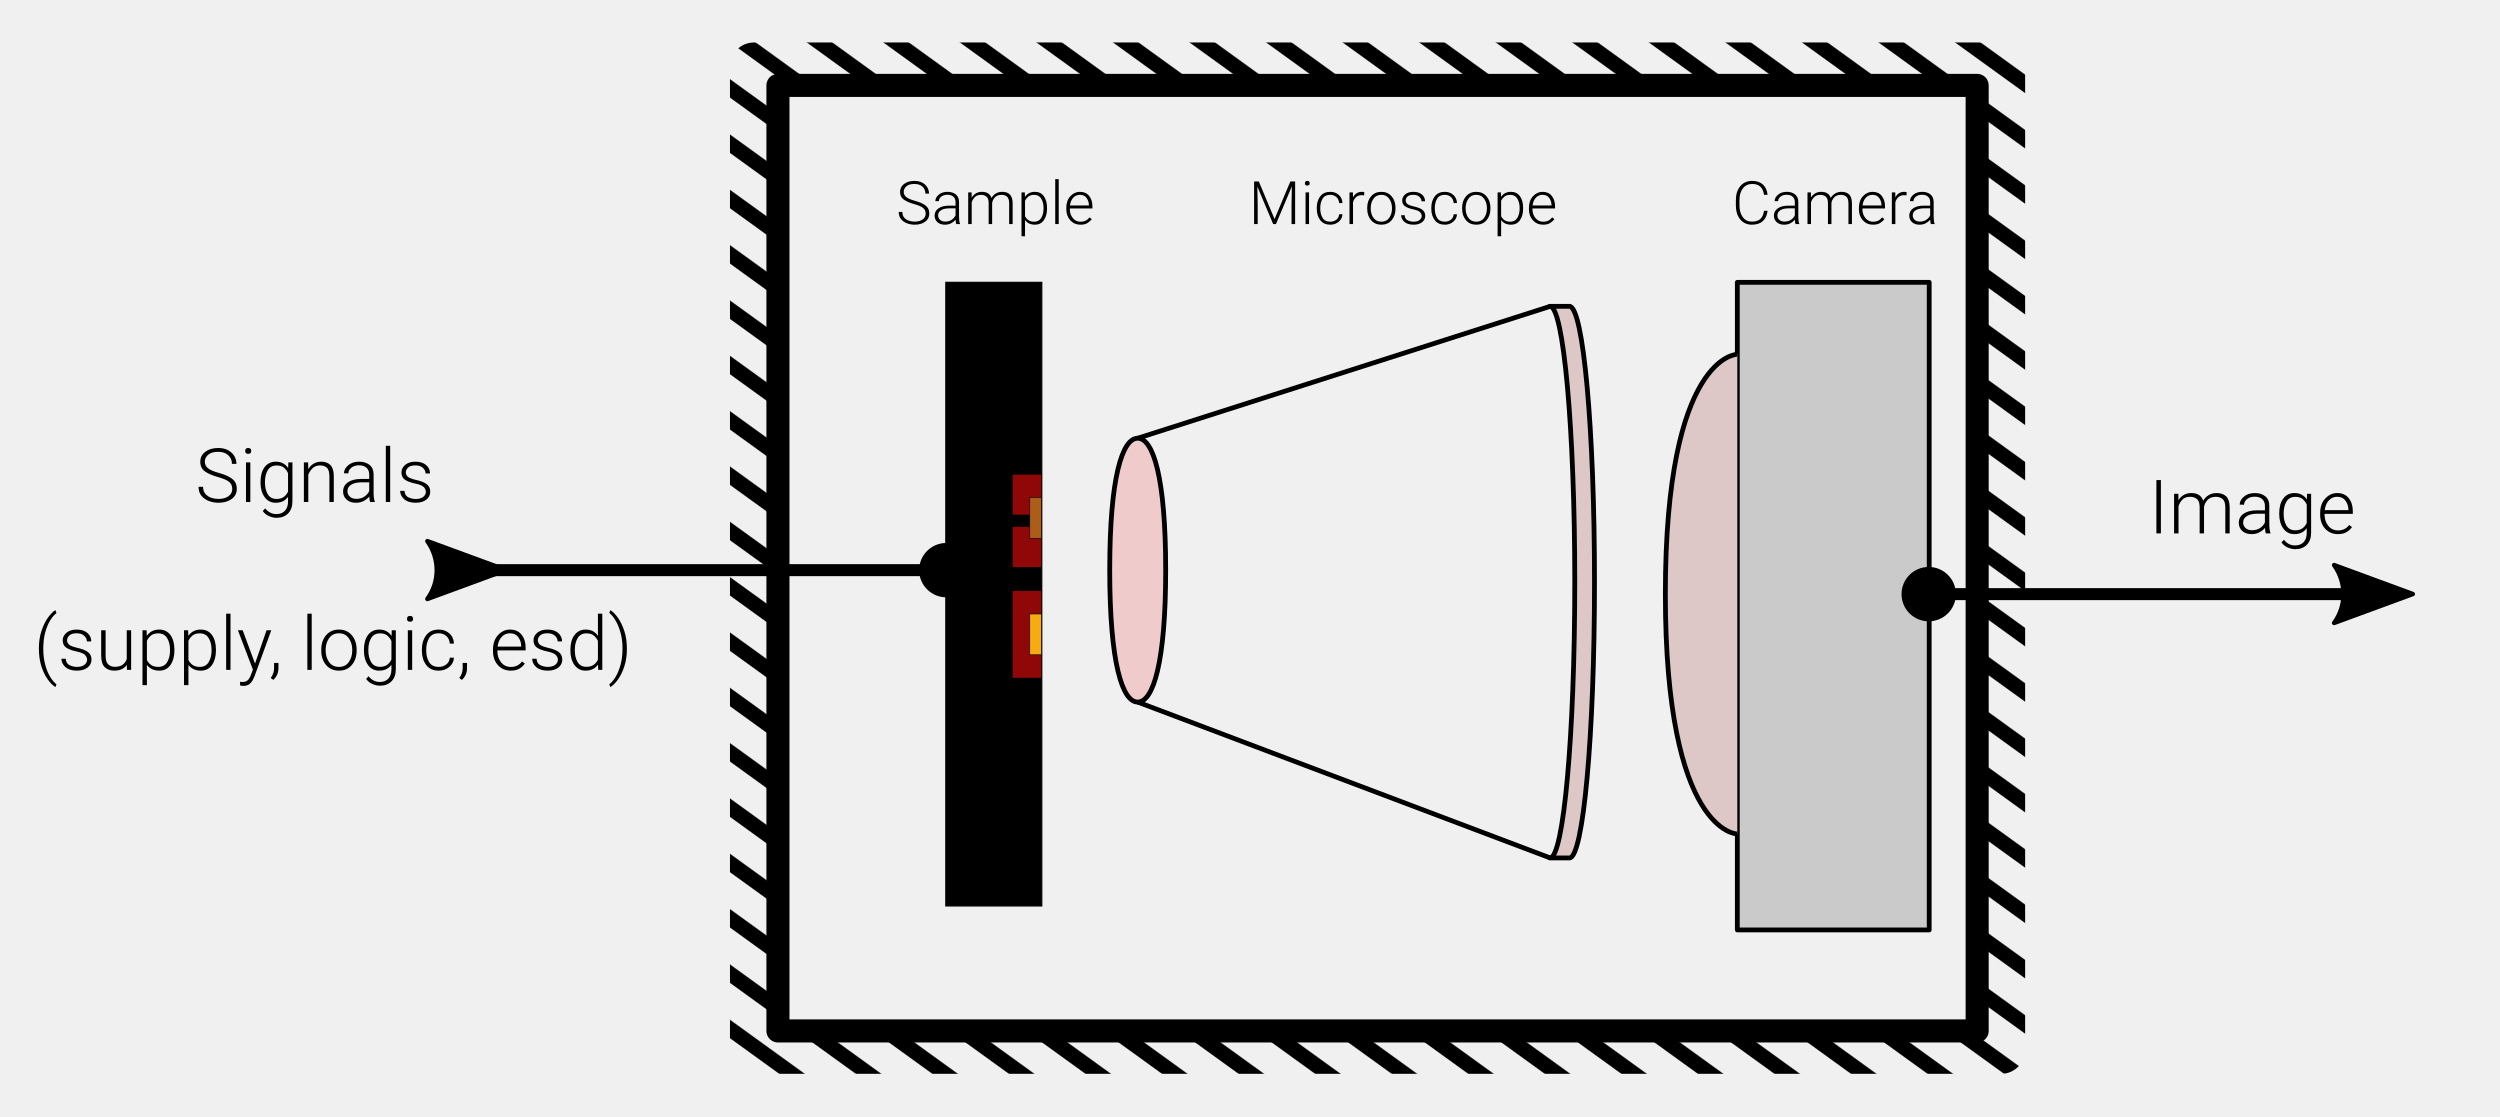
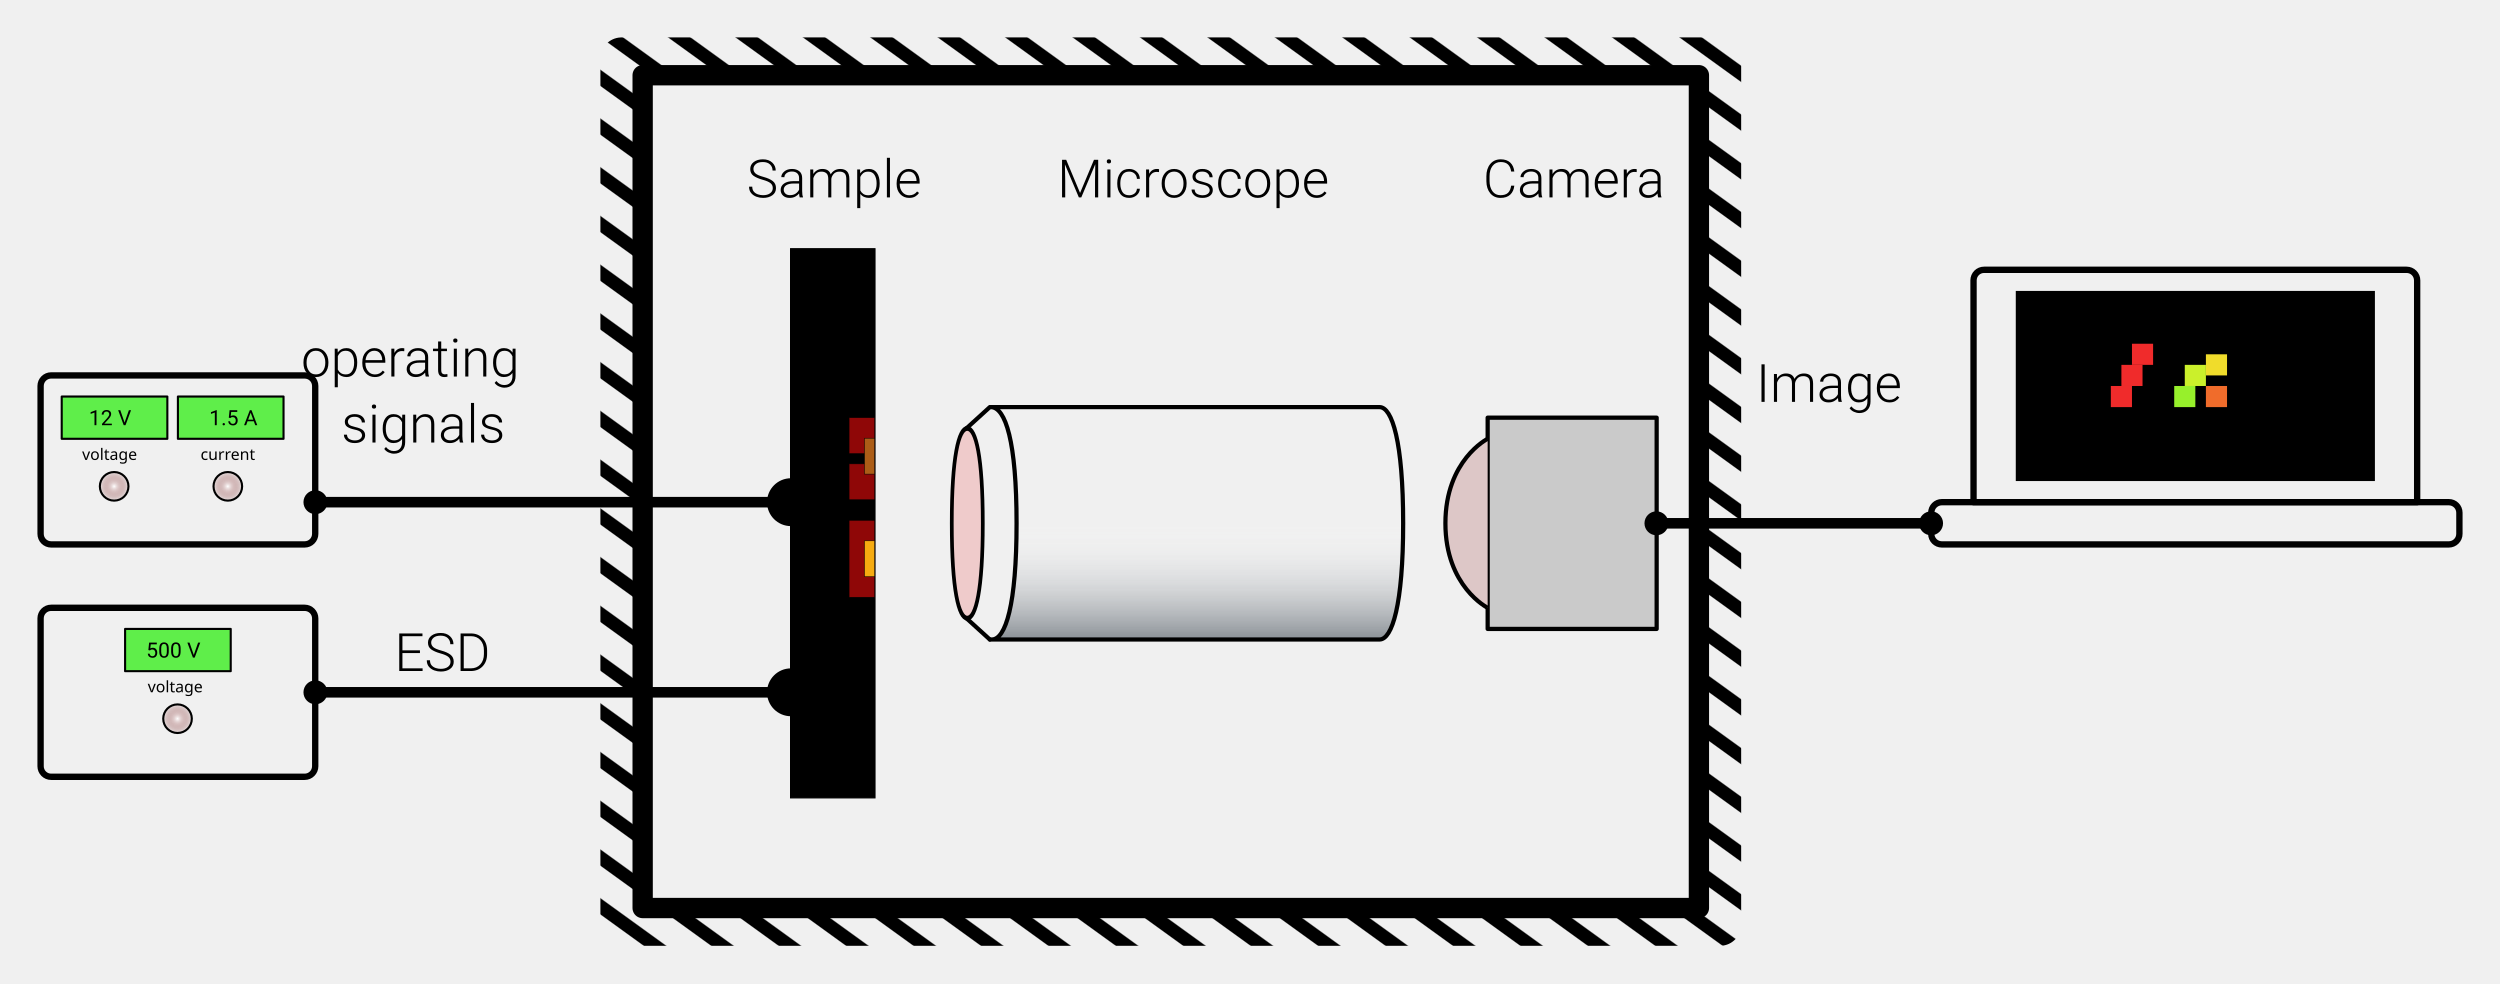
- <svg xmlns="http://www.w3.org/2000/svg" xmlns:xlink="http://www.w3.org/1999/xlink" width="294.173mm" height="131.356mm" viewBox="0 0 1042.346 465.433" id="svg2" version="1.1">
+ <svg xmlns="http://www.w3.org/2000/svg" xmlns:xlink="http://www.w3.org/1999/xlink" width="333.991mm" height="131.356mm" viewBox="0 0 1183.433 465.433" id="svg2" version="1.1">
  <defs id="defs4">
+     <marker orient="auto" refY="0" refX="0" id="marker7168" style="overflow:visible">
+       <path id="path7170" d="m -2.5,-1 c 0,2.76 -2.24,5 -5,5 -2.76,0 -5,-2.24 -5,-5 0,-2.76 2.24,-5 5,-5 2.76,0 5,2.24 5,5 z" style="fill:#000000;fill-opacity:1;fill-rule:evenodd;stroke:#000000;stroke-width:1pt;stroke-opacity:1" transform="matrix(0.2,0,0,0.2,1.48,0.2)" />
+     </marker>
+     <marker orient="auto" refY="0" refX="0" id="marker7020" style="overflow:visible">
+       <path id="path7022" d="m -2.5,-1 c 0,2.76 -2.24,5 -5,5 -2.76,0 -5,-2.24 -5,-5 0,-2.76 2.24,-5 5,-5 2.76,0 5,2.24 5,5 z" style="fill:#000000;fill-opacity:1;fill-rule:evenodd;stroke:#000000;stroke-width:1pt;stroke-opacity:1" transform="matrix(0.2,0,0,0.2,1.48,0.2)" />
+     </marker>
+     <marker orient="auto" refY="0" refX="0" id="marker6878" style="overflow:visible">
+       <path id="path6880" d="m -2.5,-1 c 0,2.76 -2.24,5 -5,5 -2.76,0 -5,-2.24 -5,-5 0,-2.76 2.24,-5 5,-5 2.76,0 5,2.24 5,5 z" style="fill:#000000;fill-opacity:1;fill-rule:evenodd;stroke:#000000;stroke-width:1pt;stroke-opacity:1" transform="matrix(0.4,0,0,0.4,2.96,0.4)" />
+     </marker>
+     <marker style="overflow:visible" id="marker5701" refX="0" refY="0" orient="auto">
+       <path transform="matrix(0.2,0,0,0.2,1.48,0.2)" style="fill:#000000;fill-opacity:1;fill-rule:evenodd;stroke:#000000;stroke-width:1pt;stroke-opacity:1" d="m -2.5,-1 c 0,2.76 -2.24,5 -5,5 -2.76,0 -5,-2.24 -5,-5 0,-2.76 2.24,-5 5,-5 2.76,0 5,2.24 5,5 z" id="path5704" />
+     </marker>
+     <marker style="overflow:visible" id="marker5583" refX="0" refY="0" orient="auto">
+       <path transform="matrix(0.4,0,0,0.4,2.96,0.4)" style="fill:#000000;fill-opacity:1;fill-rule:evenodd;stroke:#000000;stroke-width:1pt;stroke-opacity:1" d="m -2.5,-1 c 0,2.76 -2.24,5 -5,5 -2.76,0 -5,-2.24 -5,-5 0,-2.76 2.24,-5 5,-5 2.76,0 5,2.24 5,5 z" id="path5585" />
+     </marker>
+     <linearGradient id="linearGradient5393">
+       <stop style="stop-color:#ffffff;stop-opacity:1" offset="0" id="stop5395" />
+       <stop style="stop-color:#670000;stop-opacity:0" offset="1" id="stop5397" />
+     </linearGradient>
+     <marker orient="auto" refY="0" refX="0" id="DotS" style="overflow:visible">
+       <path id="path4520" d="m -2.5,-1 c 0,2.76 -2.24,5 -5,5 -2.76,0 -5,-2.24 -5,-5 0,-2.76 2.24,-5 5,-5 2.76,0 5,2.24 5,5 z" style="fill:#000000;fill-opacity:1;fill-rule:evenodd;stroke:#000000;stroke-width:1pt;stroke-opacity:1" transform="matrix(0.2,0,0,0.2,1.48,0.2)" />
+     </marker>
+     <marker orient="auto" refY="0" refX="0" id="marker4930" style="overflow:visible">
+       <path id="path4517" d="m -2.5,-1 c 0,2.76 -2.24,5 -5,5 -2.76,0 -5,-2.24 -5,-5 0,-2.76 2.24,-5 5,-5 2.76,0 5,2.24 5,5 z" style="fill:#000000;fill-opacity:1;fill-rule:evenodd;stroke:#000000;stroke-width:1pt;stroke-opacity:1" transform="matrix(0.4,0,0,0.4,2.96,0.4)" />
+     </marker>
+     <marker orient="auto" refY="0" refX="0" id="TriangleOutM" style="overflow:visible">
+       <path id="path4598" d="m 5.77,0 -8.65,5 0,-10 8.65,5 z" style="fill:#000000;fill-opacity:1;fill-rule:evenodd;stroke:#000000;stroke-width:1pt;stroke-opacity:1" transform="scale(0.4,0.4)" />
+     </marker>
+     <linearGradient id="linearGradient4310">
+       <stop style="stop-color:#8b9197;stop-opacity:1" offset="0" id="stop4312" />
+       <stop style="stop-color:#ffffff;stop-opacity:0" offset="1" id="stop4314" />
+     </linearGradient>
    <pattern xlink:href="#Strips1_2" id="pattern7739" patternTransform="matrix(3.650655,-5.051068,14.04803,10.1532,620,112.3622)" />
    <pattern id="Strips1_2" patternTransform="translate(0,0) scale(10,10)" height="1" width="3" patternUnits="userSpaceOnUse">
      <rect id="rect4942" height="2" width="1" y="-0.5" x="0" style="fill:black;stroke:none" />
    </pattern>
    <marker orient="auto" refY="0" refX="0" id="Arrow2Mend" style="overflow:visible">
      <path id="path5752" style="fill:#000000;fill-opacity:1;fill-rule:evenodd;stroke:#000000;stroke-width:0.625;stroke-linejoin:round;stroke-opacity:1" d="M 8.719,4.034 -2.207,0.016 8.719,-4.002 c -1.745,2.372 -1.735,5.617 -6e-7,8.035 z" transform="scale(-0.6,-0.6)" />
    </marker>
    <marker orient="auto" refY="0" refX="0" id="marker6888" style="overflow:visible">
      <path id="path5734" d="M 0,0 5,-5 -12.5,0 5,5 0,0 Z" style="fill:#000000;fill-opacity:1;fill-rule:evenodd;stroke:#000000;stroke-width:1pt;stroke-opacity:1" transform="matrix(-0.4,0,0,-0.4,-4,0)" />
    </marker>
    <marker style="overflow:visible" id="marker6560" refX="0" refY="0" orient="auto">
      <path transform="scale(0.6,0.6)" d="M 8.719,4.034 -2.207,0.016 8.719,-4.002 c -1.745,2.372 -1.735,5.617 -6e-7,8.035 z" style="fill:#000000;fill-opacity:1;fill-rule:evenodd;stroke:#000000;stroke-width:0.625;stroke-linejoin:round;stroke-opacity:1" id="path6562" />
    </marker>
    <marker style="overflow:visible" id="marker6478" refX="0" refY="0" orient="auto">
      <path transform="matrix(0.4,0,0,0.4,2.96,0.4)" style="fill:#000000;fill-opacity:1;fill-rule:evenodd;stroke:#000000;stroke-width:1pt;stroke-opacity:1" d="m -2.5,-1 c 0,2.76 -2.24,5 -5,5 -2.76,0 -5,-2.24 -5,-5 0,-2.76 2.24,-5 5,-5 2.76,0 5,2.24 5,5 z" id="path6480" />
-     </marker>
-     <marker orient="auto" refY="0" refX="0" id="marker6356" style="overflow:visible">
-       <path id="path6358" style="fill:#000000;fill-opacity:1;fill-rule:evenodd;stroke:#000000;stroke-width:0.625;stroke-linejoin:round;stroke-opacity:1" d="M 8.719,4.034 -2.207,0.016 8.719,-4.002 c -1.745,2.372 -1.735,5.617 -6e-7,8.035 z" transform="scale(0.6,0.6)" />
    </marker>
    <marker orient="auto" refY="0" refX="0" id="DotM" style="overflow:visible">
      <path id="path5789" d="m -2.5,-1 c 0,2.76 -2.24,5 -5,5 -2.76,0 -5,-2.24 -5,-5 0,-2.76 2.24,-5 5,-5 2.76,0 5,2.24 5,5 z" style="fill:#000000;fill-opacity:1;fill-rule:evenodd;stroke:#000000;stroke-width:1pt;stroke-opacity:1" transform="matrix(0.4,0,0,0.4,2.96,0.4)" />
    </marker>
    <marker orient="auto" refY="0" refX="0" id="TriangleInM" style="overflow:visible">
      <path id="path5861" d="m 5.77,0 -8.65,5 0,-10 8.65,5 z" style="fill:#000000;fill-opacity:1;fill-rule:evenodd;stroke:#000000;stroke-width:1pt;stroke-opacity:1" transform="scale(-0.4,-0.4)" />
    </marker>
    <marker orient="auto" refY="0" refX="0" id="marker6037" style="overflow:visible">
      <path id="path5737" d="M 0,0 5,-5 -12.5,0 5,5 0,0 Z" style="fill:#000000;fill-opacity:1;fill-rule:evenodd;stroke:#000000;stroke-width:1pt;stroke-opacity:1" transform="matrix(0.2,0,0,0.2,1.2,0)" />
    </marker>
    <marker orient="auto" refY="0" refX="0" id="Arrow2Mstart" style="overflow:visible">
      <path id="path5749" style="fill:#000000;fill-opacity:1;fill-rule:evenodd;stroke:#000000;stroke-width:0.625;stroke-linejoin:round;stroke-opacity:1" d="M 8.719,4.034 -2.207,0.016 8.719,-4.002 c -1.745,2.372 -1.735,5.617 -6e-7,8.035 z" transform="scale(0.6,0.6)" />
    </marker>
    <marker orient="auto" refY="0" refX="0" id="Arrow1Lstart" style="overflow:visible">
      <path id="path4227" d="M 0,0 5,-5 -12.5,0 5,5 0,0 Z" style="fill:#000000;fill-opacity:1;fill-rule:evenodd;stroke:#000000;stroke-width:1pt;stroke-opacity:1" transform="matrix(0.8,0,0,0.8,10,0)" />
    </marker>
    <marker orient="auto" refY="0" refX="0" id="Arrow1Sstart" style="overflow:visible">
      <path id="path4153" d="M 0,0 5,-5 -12.5,0 5,5 0,0 Z" style="fill-rule:evenodd;stroke:#000000;stroke-width:1pt" transform="matrix(0.2,0,0,0.2,1.2,0)" />
    </marker>
    <marker orient="auto" refY="0" refX="0" id="marker4669" style="overflow:visible">
      <path id="path4671" d="M 0,0 5,-5 -12.5,0 5,5 0,0 Z" style="fill-rule:evenodd;stroke:#000000;stroke-width:1pt" transform="matrix(0.2,0,0,0.2,1.2,0)" />
    </marker>
    <marker orient="auto" refY="0" refX="0" id="marker4673" style="overflow:visible">
      <path id="path4675" d="M 0,0 5,-5 -12.5,0 5,5 0,0 Z" style="fill-rule:evenodd;stroke:#000000;stroke-width:1pt" transform="matrix(0.2,0,0,0.2,1.2,0)" />
    </marker>
    <marker orient="auto" refY="0" refX="0" id="Arrow1Mstart" style="overflow:visible">
      <path id="path3769" d="M 0,0 5,-5 -12.5,0 5,5 0,0 Z" style="fill-rule:evenodd;stroke:#000000;stroke-width:1pt" transform="matrix(0.4,0,0,0.4,4,0)" />
    </marker>
    <marker orient="auto" refY="0" refX="0" id="Arrow1Mend" style="overflow:visible">
      <path id="path3772" d="M 0,0 5,-5 -12.5,0 5,5 0,0 Z" style="fill-rule:evenodd;stroke:#000000;stroke-width:1pt" transform="matrix(-0.4,0,0,-0.4,-4,0)" />
    </marker>
+     <linearGradient xlink:href="#linearGradient4310" id="linearGradient4316" x1="641.667" y1="267.362" x2="641.667" y2="212.362" gradientUnits="userSpaceOnUse" />
+     <radialGradient xlink:href="#linearGradient5393" id="radialGradient5401" cx="120" cy="212.362" fx="120" fy="212.362" r="7.268" gradientUnits="userSpaceOnUse" />
+     <radialGradient xlink:href="#linearGradient5393" id="radialGradient5409" gradientUnits="userSpaceOnUse" cx="120" cy="212.362" fx="120" fy="212.362" r="7.268" gradientTransform="translate(38.62653,-7.5)" />
+     <radialGradient xlink:href="#linearGradient5393" id="radialGradient5415" gradientUnits="userSpaceOnUse" cx="120" cy="212.362" fx="120" fy="212.362" r="7.268" gradientTransform="translate(-15.17858,-7.5)" />
+     <radialGradient xlink:href="#linearGradient5393" id="radialGradient5565" gradientUnits="userSpaceOnUse" gradientTransform="translate(14.82143,102.5)" cx="120" cy="212.362" fx="120" fy="212.362" r="7.268" />
  </defs>
-   <g id="layer1" transform="translate(-85.64669,25.35433)">
+   <g id="layer1" transform="translate(-105.7835,25.35433)">
    <rect style="opacity:1;fill:none;fill-opacity:1;stroke:#000000;stroke-width:9.615;stroke-linecap:round;stroke-linejoin:round;stroke-miterlimit:4;stroke-dasharray:none;stroke-dashoffset:0;stroke-opacity:1" id="rect4207" width="500" height="394.231" x="410" y="10.247" />
    <path style="fill:#000000;fill-opacity:1;fill-rule:evenodd;stroke:#000000;stroke-width:0.5;stroke-linecap:butt;stroke-linejoin:miter;stroke-miterlimit:4;stroke-dasharray:none;stroke-opacity:1" d="m 480,92.362 0,260 40,0 0,-260 z" id="path4209" />
    <path id="path5689" d="m 507.714,172.362 0,17 12.143,0 0,-17 z" style="fill:#8f0707;fill-opacity:1;fill-rule:evenodd;stroke:#000000;stroke-width:0.243;stroke-linecap:butt;stroke-linejoin:miter;stroke-miterlimit:4;stroke-dasharray:none;stroke-opacity:1" />
    <path style="fill:#8f0707;fill-opacity:1;fill-rule:evenodd;stroke:#000000;stroke-width:0.243;stroke-linecap:butt;stroke-linejoin:miter;stroke-miterlimit:4;stroke-dasharray:none;stroke-opacity:1" d="m 507.714,194.219 0,17 12.143,0 0,-17 z" id="path5691" />
    <path style="fill:#ac5d17;fill-opacity:1;fill-rule:evenodd;stroke:#000000;stroke-width:0.243;stroke-linecap:butt;stroke-linejoin:miter;stroke-miterlimit:4;stroke-dasharray:none;stroke-opacity:1" d="m 515,182.076 0,17 4.857,0 0,-17 z" id="path5699" />
    <path style="fill:#8f0707;fill-opacity:1;fill-rule:evenodd;stroke:#000000;stroke-width:0.243;stroke-linecap:butt;stroke-linejoin:miter;stroke-miterlimit:4;stroke-dasharray:none;stroke-opacity:1" d="m 507.714,220.934 0,36.429 12.143,0 0,-36.429 z" id="path5703" />
    <path id="path5707" d="m 515,230.648 0,17 4.857,0 0,-17 z" style="fill:#f6ab10;fill-opacity:1;fill-rule:evenodd;stroke:#000000;stroke-width:0.243;stroke-linecap:butt;stroke-linejoin:miter;stroke-miterlimit:4;stroke-dasharray:none;stroke-opacity:1" />
    <text xml:space="preserve" style="font-style:normal;font-variant:normal;font-weight:300;font-stretch:normal;font-size:25px;line-height:125%;font-family:Roboto;-inkscape-font-specification:'Roboto Light';letter-spacing:0px;word-spacing:0px;fill:#000000;fill-opacity:1;stroke:none;stroke-width:1px;stroke-linecap:butt;stroke-linejoin:miter;stroke-opacity:1" x="459.286" y="68.076" id="text5715">
      <tspan id="tspan5717" x="459.286" y="68.076">Sample</tspan>
    </text>
-     <path style="fill:none;fill-rule:evenodd;stroke:#000000;stroke-width:5;stroke-linecap:butt;stroke-linejoin:miter;stroke-miterlimit:4;stroke-dasharray:none;stroke-opacity:1;marker-start:url(#DotM);marker-end:url(#marker6356)" d="m 480,212.362 -190,0" id="path5719" />
-     <text id="text6444" y="183.95" x="243.577" style="font-style:normal;font-variant:normal;font-weight:300;font-stretch:normal;font-size:31.25px;line-height:224%;font-family:Roboto;-inkscape-font-specification:'Roboto Light';text-align:center;letter-spacing:0px;word-spacing:0px;text-anchor:middle;fill:#000000;fill-opacity:1;stroke:none;stroke-width:1px;stroke-linecap:butt;stroke-linejoin:miter;stroke-opacity:1" xml:space="preserve">
-       <tspan y="183.95" x="243.577" id="tspan6446">Signals</tspan>
-       <tspan y="253.95" x="243.577" id="tspan4286">(supply, logic, esd)</tspan>
+     <path style="fill:none;fill-rule:evenodd;stroke:#000000;stroke-width:5;stroke-linecap:butt;stroke-linejoin:miter;stroke-miterlimit:4;stroke-dasharray:none;stroke-opacity:1;marker-start:url(#DotM);marker-end:url(#DotS)" d="m 480,212.362 -225,0" id="path5719" />
+     <text id="text6444" y="152.885" x="321.359" style="font-style:normal;font-variant:normal;font-weight:300;font-stretch:normal;font-size:25px;line-height:125%;font-family:Roboto;-inkscape-font-specification:'Roboto Light';text-align:center;letter-spacing:0px;word-spacing:0px;text-anchor:middle;fill:#000000;fill-opacity:1;stroke:none;stroke-width:1px;stroke-linecap:butt;stroke-linejoin:miter;stroke-opacity:1" xml:space="preserve">
+       <tspan y="152.885" x="321.359" id="tspan5437">operating</tspan>
+       <tspan y="184.135" x="321.359" id="tspan5441">signals</tspan>
    </text>
-     <rect style="opacity:1;fill:#cacaca;fill-opacity:1;stroke:#000000;stroke-width:2;stroke-linecap:round;stroke-linejoin:round;stroke-miterlimit:4;stroke-dasharray:none;stroke-dashoffset:0;stroke-opacity:1" id="rect6450" width="80" height="270" x="810" y="92.362" />
-     <path style="fill:#ddc7c7;fill-opacity:1;fill-rule:evenodd;stroke:#000000;stroke-width:2;stroke-linecap:butt;stroke-linejoin:miter;stroke-miterlimit:4;stroke-dasharray:none;stroke-opacity:1" d="m 810,322.362 c 0,0 -30,0 -30,-100 0,-100 30,-100 30,-100" id="path6452" />
+     <rect style="opacity:1;fill:#cacaca;fill-opacity:1;stroke:#000000;stroke-width:2;stroke-linecap:round;stroke-linejoin:round;stroke-miterlimit:4;stroke-dasharray:none;stroke-dashoffset:0;stroke-opacity:1" id="rect6450" width="80" height="100" x="810" y="172.362" />
+     <path style="fill:#ddc7c7;fill-opacity:1;fill-rule:evenodd;stroke:#000000;stroke-width:2;stroke-linecap:butt;stroke-linejoin:miter;stroke-miterlimit:4;stroke-dasharray:none;stroke-opacity:1" d="m 810,262.362 c 0,0 -20,-10 -20,-40 0,-30 20,-40 20,-40" id="path6452" />
    <text id="text6454" y="68.076" x="807.788" style="font-style:normal;font-variant:normal;font-weight:300;font-stretch:normal;font-size:25px;line-height:125%;font-family:Roboto;-inkscape-font-specification:'Roboto Light';letter-spacing:0px;word-spacing:0px;fill:#000000;fill-opacity:1;stroke:none;stroke-width:1px;stroke-linecap:butt;stroke-linejoin:miter;stroke-opacity:1" xml:space="preserve">
      <tspan y="68.076" x="807.788" id="tspan6456">Camera</tspan>
    </text>
-     <path id="path6470" d="m 890,222.362 195,0" style="fill:none;fill-rule:evenodd;stroke:#000000;stroke-width:5;stroke-linecap:butt;stroke-linejoin:miter;stroke-miterlimit:4;stroke-dasharray:none;stroke-opacity:1;marker-start:url(#marker6478);marker-end:url(#Arrow2Mend)" />
-     <text xml:space="preserve" style="font-style:normal;font-variant:normal;font-weight:300;font-stretch:normal;font-size:31.25px;line-height:125%;font-family:Roboto;-inkscape-font-specification:'Roboto Light';text-align:center;letter-spacing:0px;word-spacing:0px;text-anchor:middle;fill:#000000;fill-opacity:1;stroke:none;stroke-width:1px;stroke-linecap:butt;stroke-linejoin:miter;stroke-opacity:1" x="1043.684" y="197.031" id="text6472">
-       <tspan id="tspan6476" x="1043.684" y="197.031">Image</tspan>
+     <path id="path6470" d="m 890,222.362 130,0" style="fill:none;fill-rule:evenodd;stroke:#000000;stroke-width:5;stroke-linecap:butt;stroke-linejoin:miter;stroke-miterlimit:4;stroke-dasharray:none;stroke-opacity:1;marker-start:url(#marker7020);marker-end:url(#marker7168)" />
+     <text xml:space="preserve" style="font-style:normal;font-variant:normal;font-weight:300;font-stretch:normal;font-size:25px;line-height:125%;font-family:Roboto;-inkscape-font-specification:'Roboto Light';text-align:center;letter-spacing:0px;word-spacing:0px;text-anchor:middle;fill:#000000;fill-opacity:1;stroke:none;stroke-width:1px;stroke-linecap:butt;stroke-linejoin:miter;stroke-opacity:1" x="986.778" y="164.888" id="text6472">
+       <tspan id="tspan6476" x="986.778" y="164.888">Image</tspan>
    </text>
-     <path style="fill:none;fill-rule:evenodd;stroke:#000000;stroke-width:2;stroke-linecap:butt;stroke-linejoin:miter;stroke-miterlimit:4;stroke-dasharray:none;stroke-opacity:1" d="m 560,157.362 172,-55" id="path7229" />
-     <path style="fill:none;fill-rule:evenodd;stroke:#000000;stroke-width:2;stroke-linecap:butt;stroke-linejoin:miter;stroke-miterlimit:4;stroke-dasharray:none;stroke-opacity:1" d="m 732,332.362 -172,-65" id="path7231" />
-     <g id="g7257" style="fill:#efcbcb;fill-opacity:1">
-       <path id="path7233" d="m 548.333,212.362 c 0,-38.66 5.223,-55 11.667,-55 6.443,2e-5 11.667,16.34 11.667,55 l 0,0 c 0,38.66 -5.223,55 -11.667,55 -6.443,10e-6 -11.667,-16.34 -11.667,-55 z" style="opacity:1;fill:#efcbcb;fill-opacity:1;stroke:#000000;stroke-width:2;stroke-linecap:round;stroke-linejoin:round;stroke-miterlimit:4;stroke-dasharray:none;stroke-dashoffset:0;stroke-opacity:1" />
-     </g>
-     <g id="g7251">
-       <path style="opacity:1;fill:#ddc7c7;fill-opacity:1;stroke:#000000;stroke-width:2;stroke-linecap:round;stroke-linejoin:round;stroke-miterlimit:4;stroke-dasharray:none;stroke-dashoffset:0;stroke-opacity:1" d="m 740,102.362 c 5.774,-3e-5 10.455,51.487 10.455,115 l 0,0 c 0,63.513 -4.681,115 -10.455,115 l -8.113,0 c 5.661,4e-5 10.342,-51.487 10.342,-115 l 0,0 c 0,-63.513 -4.681,-115 -10.342,-115 L 740,102.362" id="path7245" />
-     </g>
    <text xml:space="preserve" style="font-style:normal;font-variant:normal;font-weight:300;font-stretch:normal;font-size:25px;line-height:125%;font-family:Roboto;-inkscape-font-specification:'Roboto Light';letter-spacing:0px;word-spacing:0px;fill:#000000;fill-opacity:1;stroke:none;stroke-width:1px;stroke-linecap:butt;stroke-linejoin:miter;stroke-opacity:1" x="606.263" y="68.076" id="text7261">
      <tspan id="tspan7263" x="606.263" y="68.076">Microscope</tspan>
    </text>
    <rect y="2.362" x="400" height="410" width="520" id="rect7733" style="opacity:1;fill:none;fill-opacity:1;stroke:url(#pattern7739);stroke-width:20;stroke-linecap:round;stroke-linejoin:round;stroke-miterlimit:4;stroke-dasharray:none;stroke-dashoffset:0;stroke-opacity:1" />
+     <g id="g4408" transform="translate(-11.66666,0)">
+       <g transform="translate(210,10.00005)" style="fill:#efcbcb;fill-opacity:1" id="g7257" />
+       <g transform="matrix(0.6291505,0,0,0.8166257,223.009,48.94183)" style="fill:#efcbcb;fill-opacity:1;stroke-width:2.79;stroke-miterlimit:4;stroke-dasharray:none" id="g4292">
+         <path style="opacity:1;fill:#efcbcb;fill-opacity:1;stroke:#000000;stroke-width:2.79;stroke-linecap:round;stroke-linejoin:round;stroke-miterlimit:4;stroke-dasharray:none;stroke-dashoffset:0;stroke-opacity:1" d="m 548.333,212.362 c 0,-38.66 5.223,-55 11.667,-55 6.443,2e-5 11.667,16.34 11.667,55 l 0,0 c 0,38.66 -5.223,55 -11.667,55 -6.443,10e-6 -11.667,-16.34 -11.667,-55 z" id="path4294" />
+       </g>
+       <path id="path4300" d="m 586,167.362 -11,10" style="fill:none;fill-rule:evenodd;stroke:#000000;stroke-width:2;stroke-linecap:round;stroke-linejoin:miter;stroke-miterlimit:4;stroke-dasharray:none;stroke-opacity:1" />
+       <path id="path4302" d="m 575,267.362 11,10" style="fill:none;fill-rule:evenodd;stroke:#000000;stroke-width:2;stroke-linecap:round;stroke-linejoin:miter;stroke-miterlimit:4;stroke-dasharray:none;stroke-opacity:1" />
+       <g id="g4306" style="fill:#efcbcb;fill-opacity:1" transform="translate(28.33333,10.00005)">
+         <path id="path4308" d="m 558.667,267.362 c 6.443,-2e-5 11.667,-16.34 11.667,-55 l 0,0 c 0,-38.66 -5.223,-55 -12.167,-55 l 184,3e-5 c 5.943,2e-5 11.167,16.34 11.167,55 l 0,0 c 0,38.66 -5.223,55 -11.167,55 l -184.5,-5e-5 z" style="opacity:1;fill:url(#linearGradient4316);fill-opacity:1;stroke:#000000;stroke-width:2;stroke-linecap:round;stroke-linejoin:round;stroke-miterlimit:4;stroke-dasharray:none;stroke-dashoffset:0;stroke-opacity:1" />
+       </g>
+     </g>
+     <path style="opacity:1;fill:#ffffff;fill-opacity:0;stroke:#000000;stroke-width:3;stroke-linecap:round;stroke-linejoin:round;stroke-miterlimit:4;stroke-dasharray:none;stroke-dashoffset:0;stroke-opacity:1" d="m 1045,102.362 200,0 c 2.77,0 5,2.23 5,5 l 0,105 -5,0 -200,0 -5,0 0,-105 c 0,-2.77 2.23,-5 5,-5 z" id="rect4417" />
+     <rect y="212.362" x="1020" height="20" width="250" id="rect4419" style="opacity:1;fill:#ffffff;fill-opacity:0;stroke:#000000;stroke-width:3;stroke-linecap:round;stroke-linejoin:round;stroke-miterlimit:4;stroke-dasharray:none;stroke-dashoffset:0;stroke-opacity:1" rx="5" ry="5" />
+     <rect style="opacity:1;fill:#000000;fill-opacity:1;stroke:none;stroke-width:3;stroke-linecap:round;stroke-linejoin:round;stroke-miterlimit:4;stroke-dasharray:none;stroke-dashoffset:0;stroke-opacity:1" id="rect4421" width="170" height="90" x="1060" y="112.362" rx="0" ry="0" />
+     <rect style="opacity:1;fill:#f02b2b;fill-opacity:1;stroke:none;stroke-width:3;stroke-linecap:round;stroke-linejoin:round;stroke-miterlimit:4;stroke-dasharray:none;stroke-dashoffset:0;stroke-opacity:1" id="rect4423" width="10" height="10" x="1115" y="137.362" />
+     <rect y="157.362" x="1150" height="10" width="10" id="rect4425" style="opacity:1;fill:#f06c2b;fill-opacity:1;stroke:none;stroke-width:3;stroke-linecap:round;stroke-linejoin:round;stroke-miterlimit:4;stroke-dasharray:none;stroke-dashoffset:0;stroke-opacity:1" />
+     <rect style="opacity:1;fill:#f0dc2b;fill-opacity:1;stroke:none;stroke-width:3;stroke-linecap:round;stroke-linejoin:round;stroke-miterlimit:4;stroke-dasharray:none;stroke-dashoffset:0;stroke-opacity:1" id="rect4427" width="10" height="10" x="1150" y="142.362" />
+     <rect y="147.362" x="1140" height="10" width="10" id="rect4429" style="opacity:1;fill:#cbf02b;fill-opacity:1;stroke:none;stroke-width:3;stroke-linecap:round;stroke-linejoin:round;stroke-miterlimit:4;stroke-dasharray:none;stroke-dashoffset:0;stroke-opacity:1" />
+     <rect style="opacity:1;fill:#97f02b;fill-opacity:1;stroke:none;stroke-width:3;stroke-linecap:round;stroke-linejoin:round;stroke-miterlimit:4;stroke-dasharray:none;stroke-dashoffset:0;stroke-opacity:1" id="rect4431" width="10" height="10" x="1135" y="157.362" />
+     <rect y="147.362" x="1110" height="10" width="10" id="rect4433" style="opacity:1;fill:#f02b2b;fill-opacity:1;stroke:none;stroke-width:3;stroke-linecap:round;stroke-linejoin:round;stroke-miterlimit:4;stroke-dasharray:none;stroke-dashoffset:0;stroke-opacity:1" />
+     <rect style="opacity:1;fill:#f02b2b;fill-opacity:1;stroke:none;stroke-width:3;stroke-linecap:round;stroke-linejoin:round;stroke-miterlimit:4;stroke-dasharray:none;stroke-dashoffset:0;stroke-opacity:1" id="rect4435" width="10" height="10" x="1105" y="157.362" />
+     <circle r="0" cy="212.362" cx="120" id="ellipse5403" style="opacity:1;fill:url(#radialGradient5401);fill-opacity:1;stroke:#000000;stroke-width:1;stroke-linecap:round;stroke-linejoin:round;stroke-miterlimit:4;stroke-dasharray:none;stroke-dashoffset:0;stroke-opacity:1" />
+     <g id="g6743" transform="translate(55,0)">
+       <rect ry="2.9787846e-006" y="162.362" x="135" height="20" width="50" id="rect5421" style="opacity:1;fill:#5fee4a;fill-opacity:1;stroke:#000000;stroke-width:1;stroke-linecap:round;stroke-linejoin:round;stroke-miterlimit:4;stroke-dasharray:none;stroke-dashoffset:0;stroke-opacity:1" />
+       <rect ry="5" y="152.362" x="70" height="80" width="130" id="rect4838" style="opacity:1;fill:none;fill-opacity:1;stroke:#000000;stroke-width:3;stroke-linecap:round;stroke-linejoin:round;stroke-miterlimit:4;stroke-dasharray:none;stroke-dashoffset:0;stroke-opacity:1" />
+       <rect style="opacity:1;fill:#5fee4a;fill-opacity:1;stroke:#000000;stroke-width:1;stroke-linecap:round;stroke-linejoin:round;stroke-miterlimit:4;stroke-dasharray:none;stroke-dashoffset:0;stroke-opacity:1" id="rect4840" width="50" height="20" x="80" y="162.362" ry="2.9787846e-006" />
+       <text id="text4842" y="175.934" x="92.857" style="font-style:normal;font-variant:normal;font-weight:normal;font-stretch:normal;font-size:10px;line-height:125%;font-family:Roboto;-inkscape-font-specification:Roboto;letter-spacing:0px;word-spacing:0px;fill:#000000;fill-opacity:1;stroke:none;stroke-width:1px;stroke-linecap:butt;stroke-linejoin:miter;stroke-opacity:1" xml:space="preserve">
+         <tspan y="175.934" x="92.857" id="tspan4844">12 V</tspan>
+       </text>
+       <circle r="6.768" cy="204.862" cx="104.821" id="path5391" style="opacity:1;fill:url(#radialGradient5415);fill-opacity:1;stroke:#000000;stroke-width:1;stroke-linecap:round;stroke-linejoin:round;stroke-miterlimit:4;stroke-dasharray:none;stroke-dashoffset:0;stroke-opacity:1" />
+       <circle style="opacity:1;fill:url(#radialGradient5409);fill-opacity:1;stroke:#000000;stroke-width:1;stroke-linecap:round;stroke-linejoin:round;stroke-miterlimit:4;stroke-dasharray:none;stroke-dashoffset:0;stroke-opacity:1" id="circle5407" cx="158.627" cy="204.862" r="6.768" />
+       <text xml:space="preserve" style="font-style:normal;font-weight:normal;font-size:7.5px;line-height:125%;font-family:sans-serif;letter-spacing:0px;word-spacing:0px;fill:#000000;fill-opacity:1;stroke:none;stroke-width:1px;stroke-linecap:butt;stroke-linejoin:miter;stroke-opacity:1" x="89.643" y="192.362" id="text5417">
+         <tspan id="tspan5419" x="89.643" y="192.362">voltage</tspan>
+       </text>
+       <text id="text5423" y="192.362" x="145.714" style="font-style:normal;font-weight:normal;font-size:7.5px;line-height:125%;font-family:sans-serif;letter-spacing:0px;word-spacing:0px;fill:#000000;fill-opacity:1;stroke:none;stroke-width:1px;stroke-linecap:butt;stroke-linejoin:miter;stroke-opacity:1" xml:space="preserve">
+         <tspan y="192.362" x="145.714" id="tspan5425">current</tspan>
+       </text>
+       <text xml:space="preserve" style="font-style:normal;font-variant:normal;font-weight:normal;font-stretch:normal;font-size:10px;line-height:125%;font-family:Roboto;-inkscape-font-specification:Roboto;letter-spacing:0px;word-spacing:0px;fill:#000000;fill-opacity:1;stroke:none;stroke-width:1px;stroke-linecap:butt;stroke-linejoin:miter;stroke-opacity:1" x="149.821" y="175.934" id="text5427">
+         <tspan id="tspan5429" x="149.821" y="175.934">1.5 A</tspan>
+       </text>
+     </g>
+     <g id="g6734" transform="translate(55,0)">
+       <rect style="opacity:1;fill:none;fill-opacity:1;stroke:#000000;stroke-width:3;stroke-linecap:round;stroke-linejoin:round;stroke-miterlimit:4;stroke-dasharray:none;stroke-dashoffset:0;stroke-opacity:1" id="rect5541" width="130" height="80" x="70" y="262.362" ry="5" />
+       <rect ry="2.9787846e-006" y="272.362" x="110" height="20" width="50" id="rect5543" style="opacity:1;fill:#5fee4a;fill-opacity:1;stroke:#000000;stroke-width:1;stroke-linecap:round;stroke-linejoin:round;stroke-miterlimit:4;stroke-dasharray:none;stroke-dashoffset:0;stroke-opacity:1" />
+       <text xml:space="preserve" style="font-style:normal;font-variant:normal;font-weight:normal;font-stretch:normal;font-size:10px;line-height:125%;font-family:Roboto;-inkscape-font-specification:Roboto;letter-spacing:0px;word-spacing:0px;fill:#000000;fill-opacity:1;stroke:none;stroke-width:1px;stroke-linecap:butt;stroke-linejoin:miter;stroke-opacity:1" x="120" y="285.934" id="text5545">
+         <tspan id="tspan5547" x="120" y="285.934">500 V</tspan>
+       </text>
+       <circle style="opacity:1;fill:url(#radialGradient5565);fill-opacity:1;stroke:#000000;stroke-width:1;stroke-linecap:round;stroke-linejoin:round;stroke-miterlimit:4;stroke-dasharray:none;stroke-dashoffset:0;stroke-opacity:1" id="circle5549" cx="134.821" cy="314.862" r="6.768" />
+       <text id="text5553" y="302.362" x="120.714" style="font-style:normal;font-weight:normal;font-size:7.5px;line-height:125%;font-family:sans-serif;letter-spacing:0px;word-spacing:0px;fill:#000000;fill-opacity:1;stroke:none;stroke-width:1px;stroke-linecap:butt;stroke-linejoin:miter;stroke-opacity:1" xml:space="preserve">
+         <tspan y="302.362" x="120.714" id="tspan5555">voltage</tspan>
+       </text>
+     </g>
+     <path id="path5581" d="m 480,302.362 -225,0" style="fill:none;fill-rule:evenodd;stroke:#000000;stroke-width:5;stroke-linecap:butt;stroke-linejoin:miter;stroke-miterlimit:4;stroke-dasharray:none;stroke-opacity:1;marker-start:url(#marker5583);marker-end:url(#marker5701)" />
+     <text xml:space="preserve" style="font-style:normal;font-variant:normal;font-weight:300;font-stretch:normal;font-size:25px;line-height:125%;font-family:Roboto;-inkscape-font-specification:'Roboto Light';text-align:center;letter-spacing:0px;word-spacing:0px;text-anchor:middle;fill:#000000;fill-opacity:1;stroke:none;stroke-width:1px;stroke-linecap:butt;stroke-linejoin:miter;stroke-opacity:1" x="330.45" y="292.286" id="text5910">
+       <tspan id="tspan5914" x="330.45" y="292.286">ESD</tspan>
+     </text>
  </g>
</svg>
